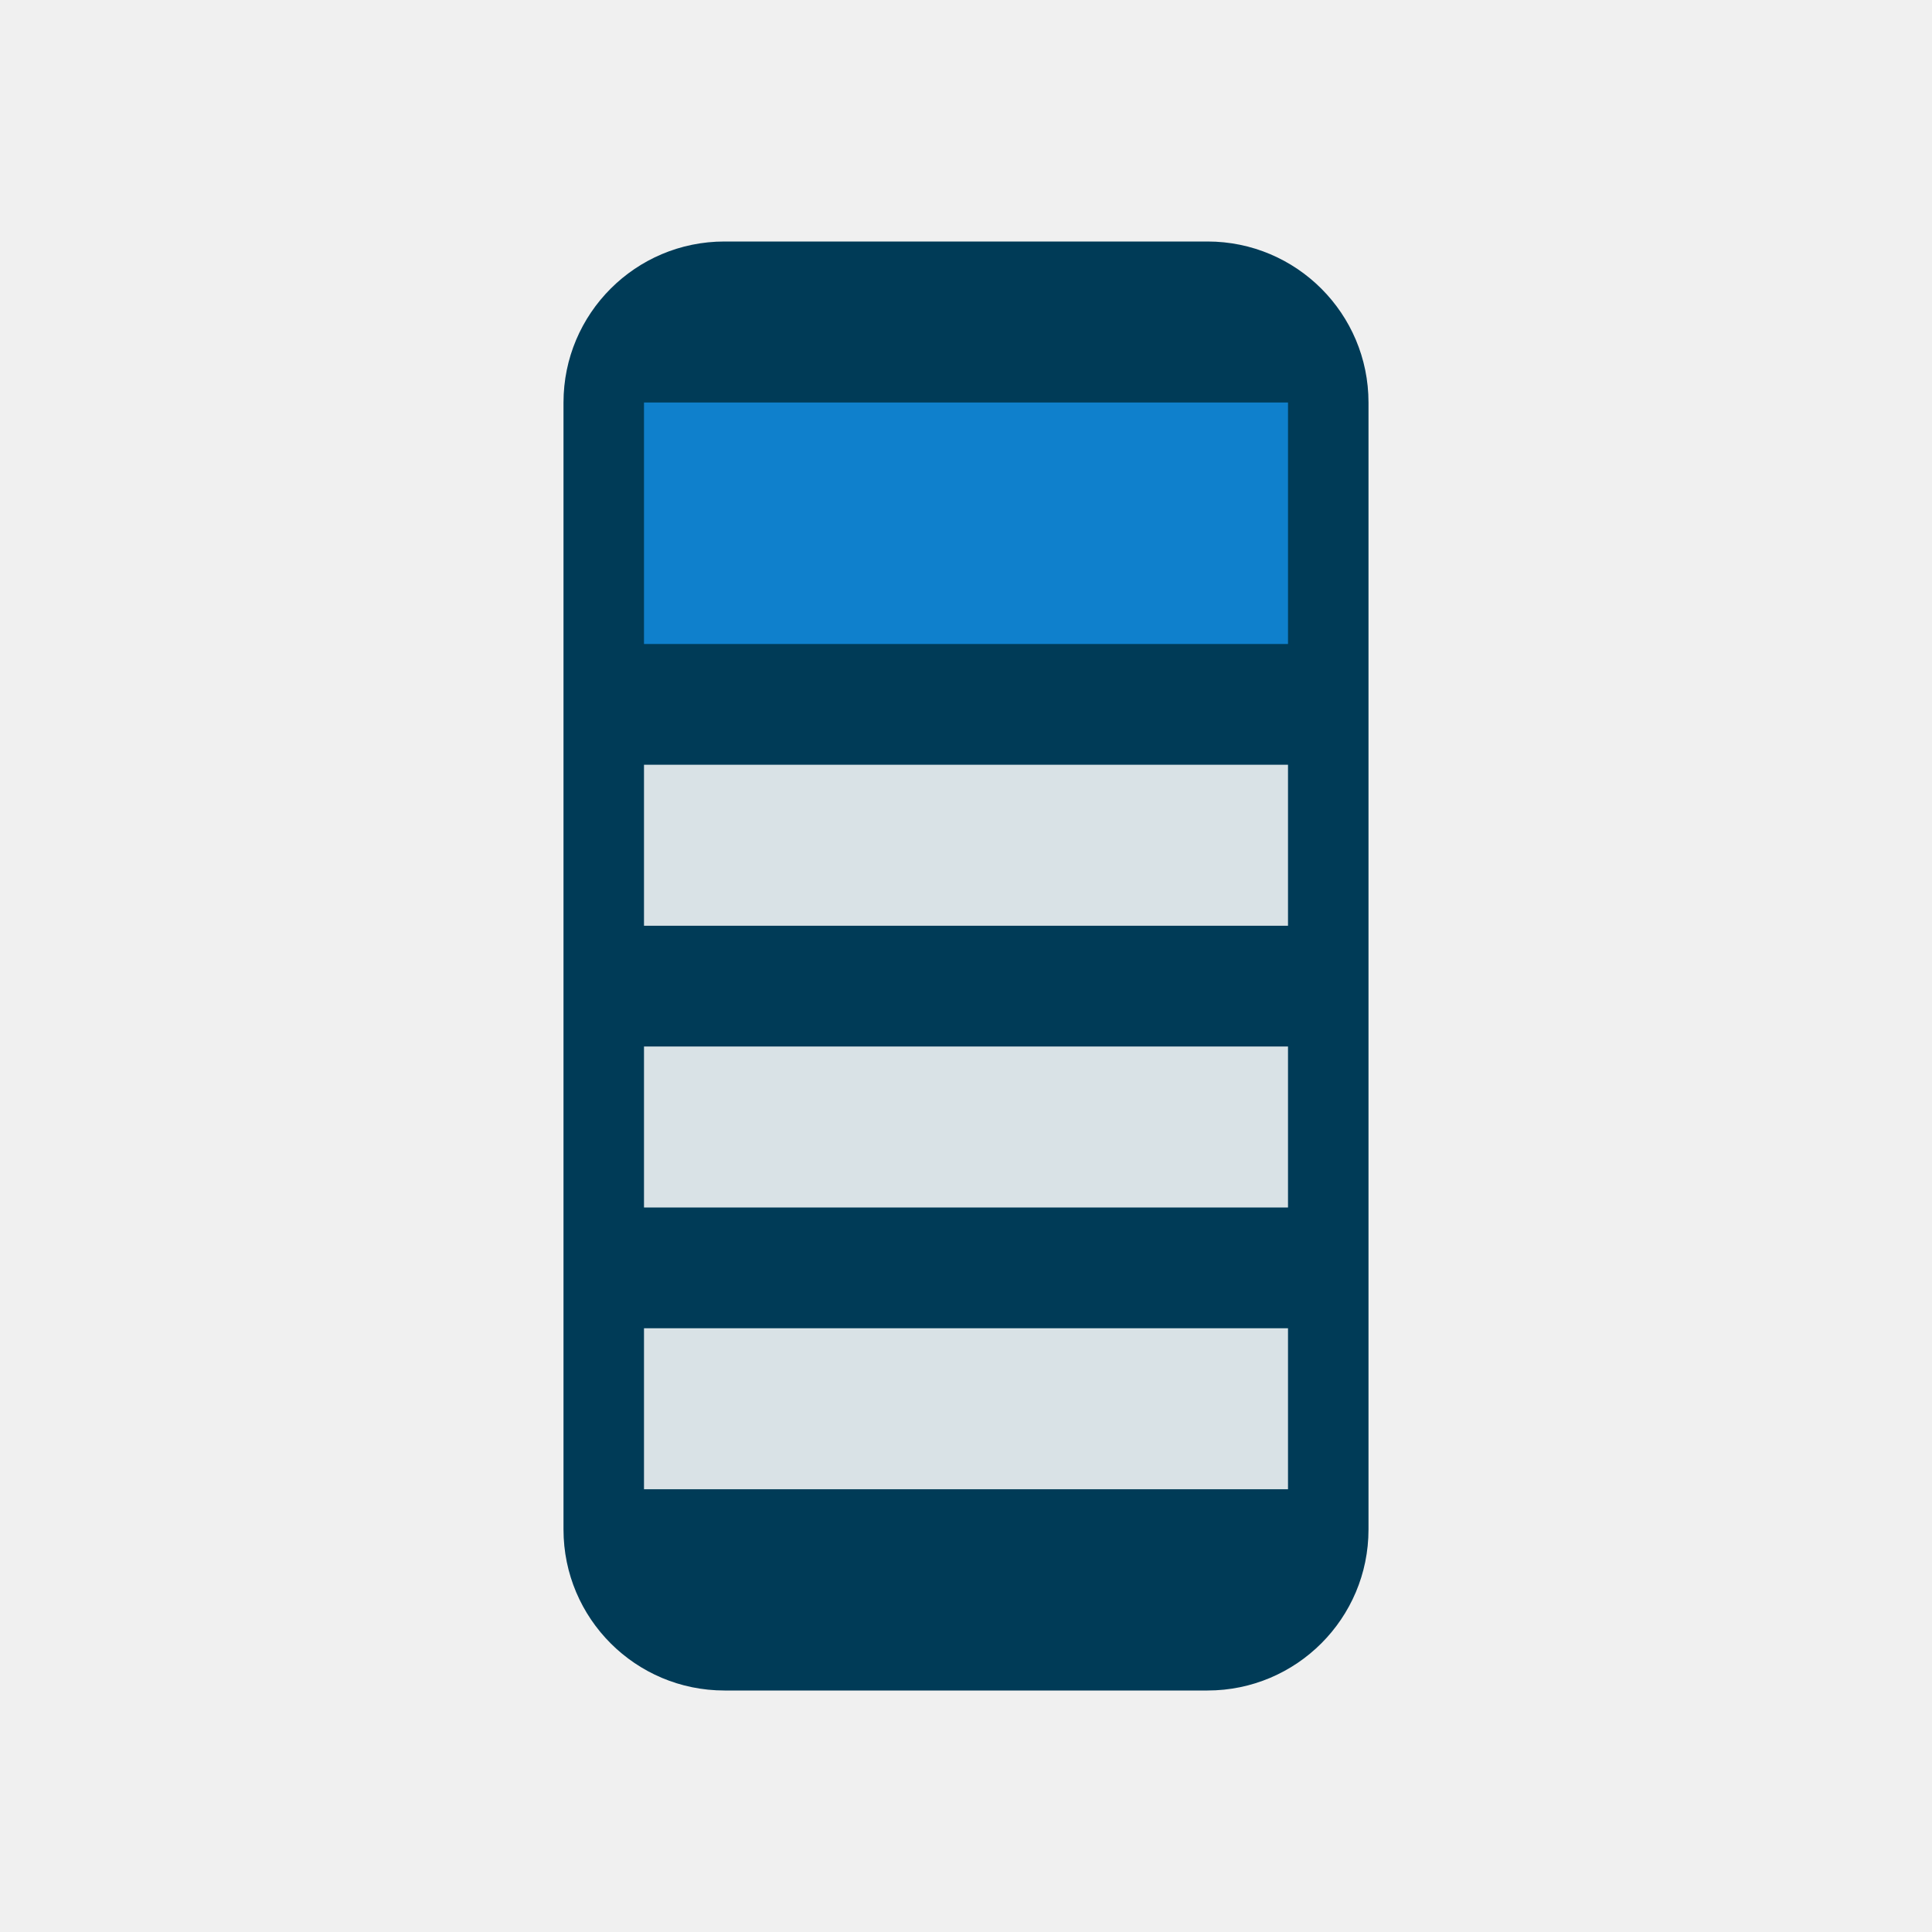
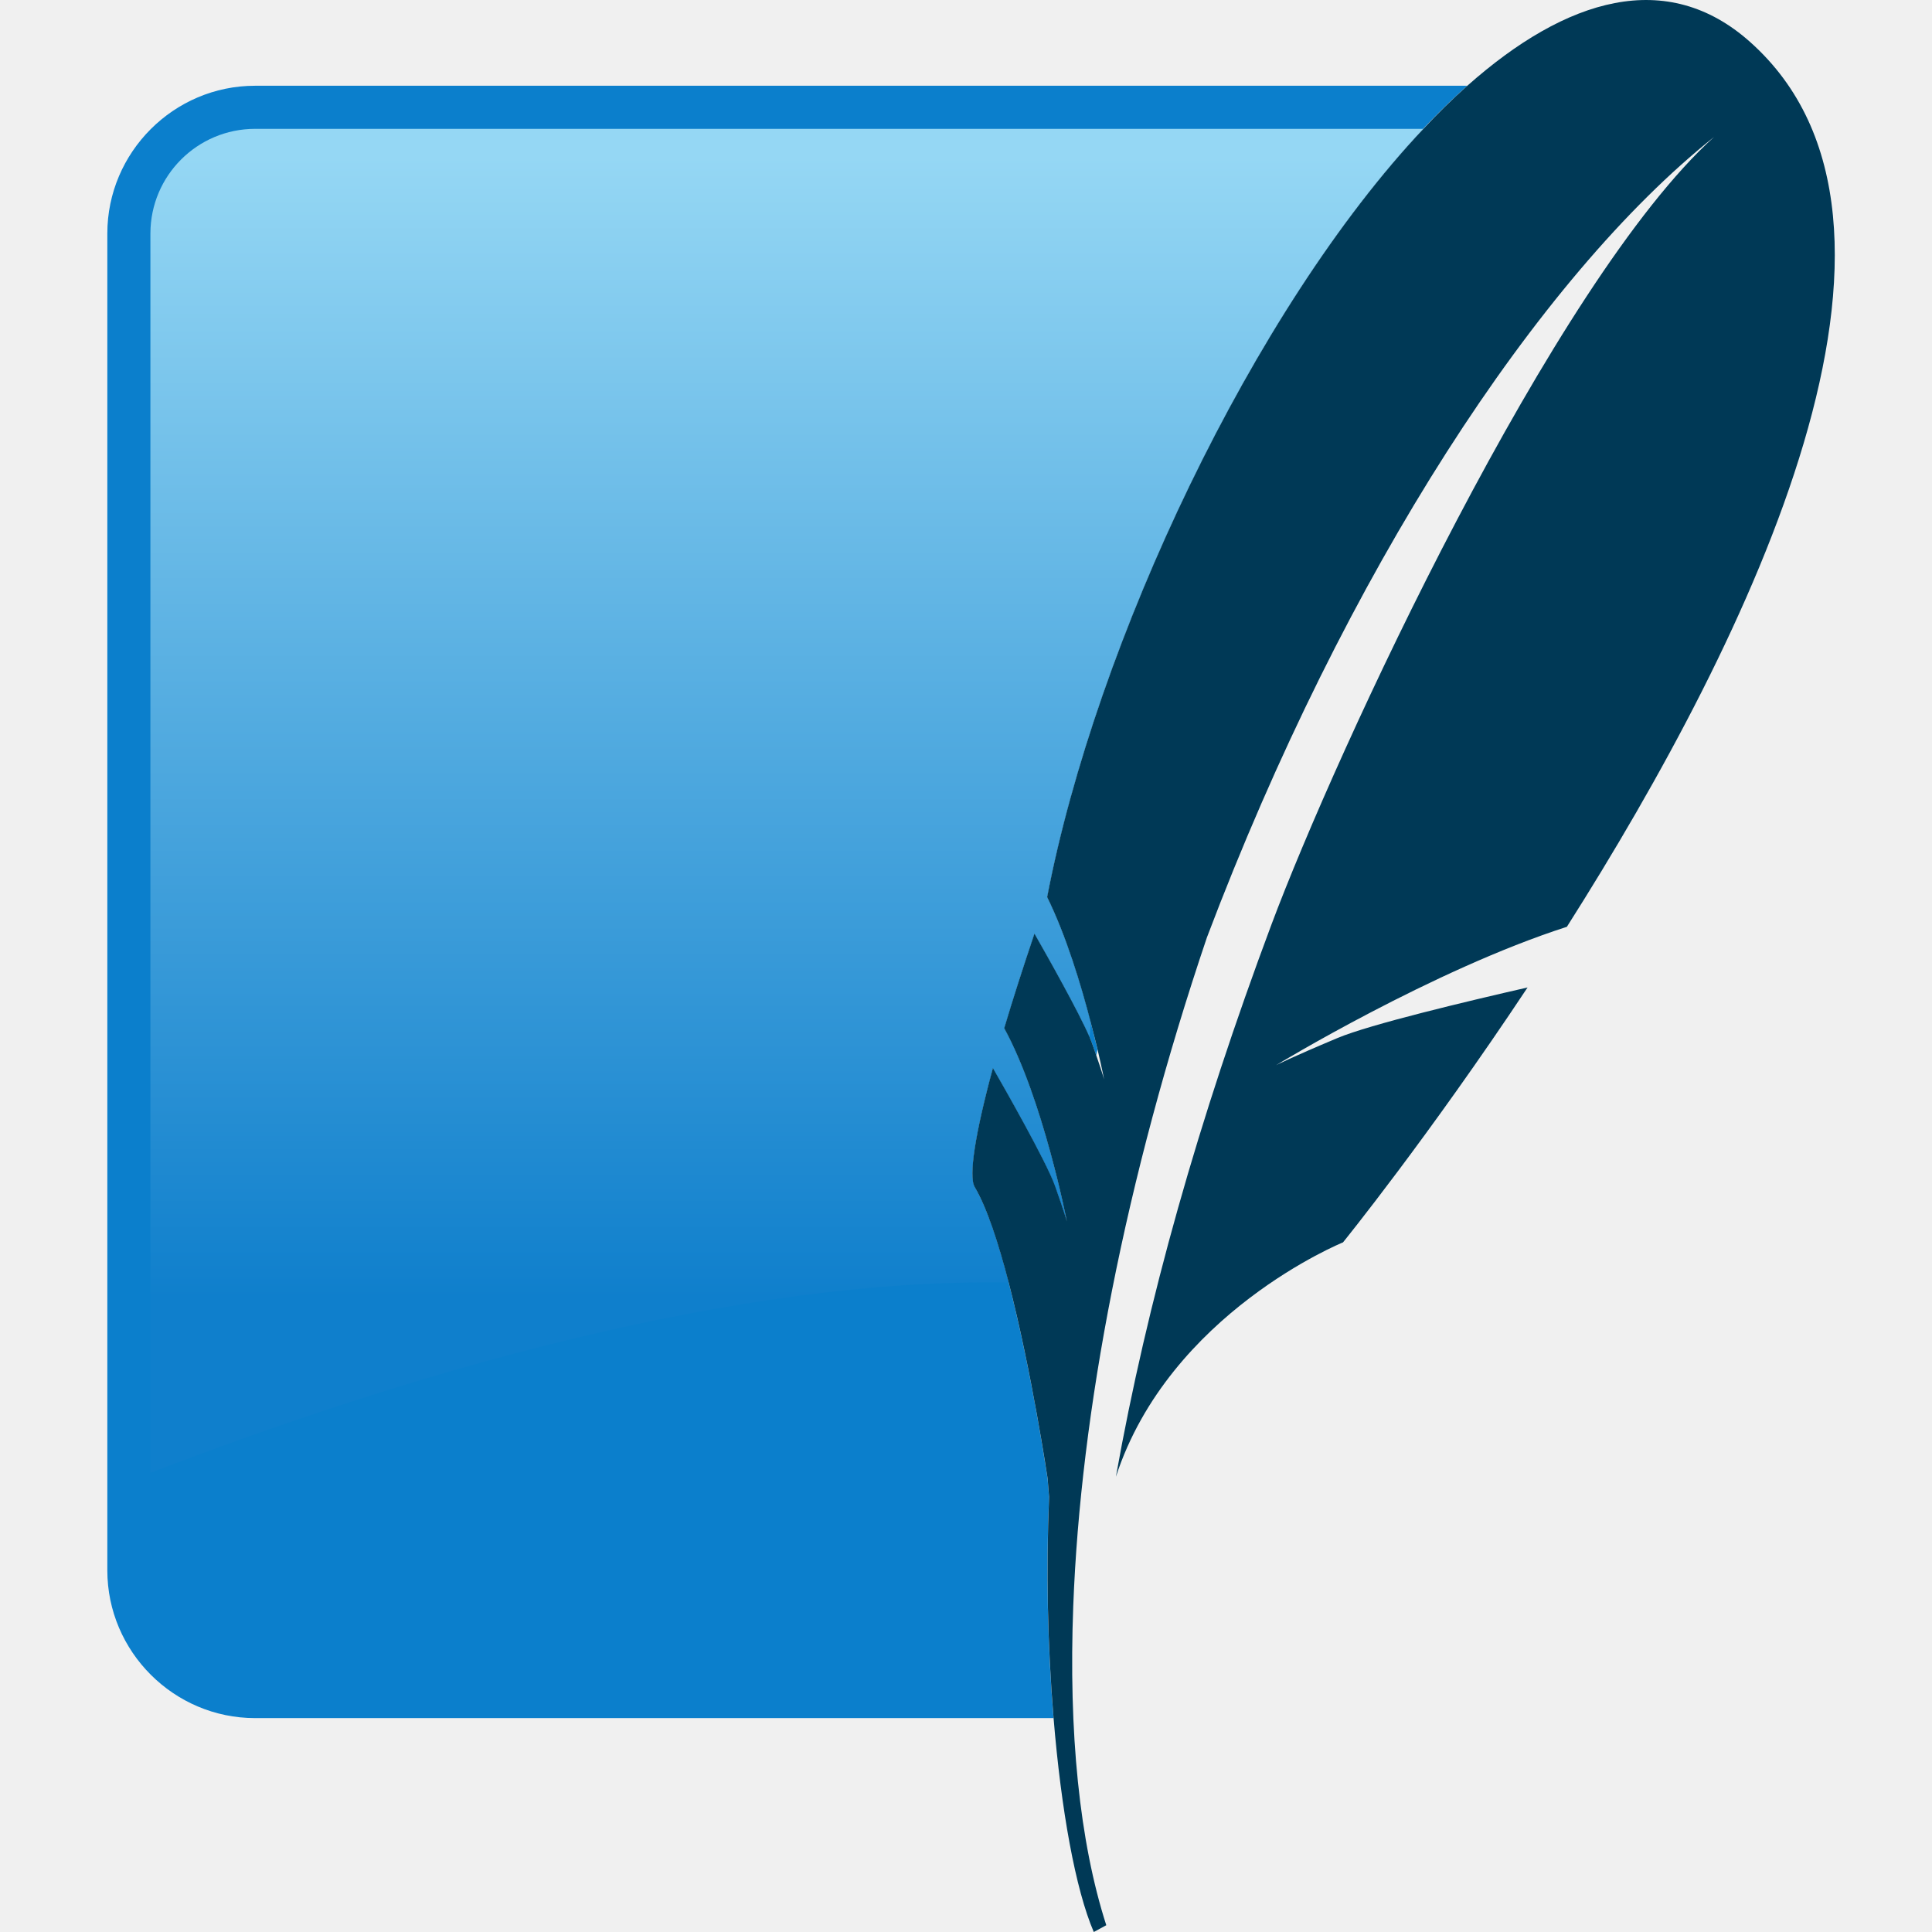
- <svg xmlns="http://www.w3.org/2000/svg" viewBox="0 0 48 48">
-   <rect x="14" y="6" width="20" height="36" rx="4" fill="#003B57" />
-   <rect x="16" y="10" width="16" height="6" fill="#0F80CC" />
-   <rect x="16" y="19" width="16" height="4" fill="#fff" opacity="0.85" />
-   <rect x="16" y="26" width="16" height="4" fill="#fff" opacity="0.85" />
-   <rect x="16" y="33" width="16" height="4" fill="#fff" opacity="0.85" />
+ <svg xmlns="http://www.w3.org/2000/svg" viewBox="0 0 128 128">
+   <defs>
+     <linearGradient id="sqlite-original-a" x1="-15.615" x2="-6.741" y1="-9.108" y2="-9.108" gradientTransform="rotate(90 -90.486 64.634) scale(9.2712)" gradientUnits="userSpaceOnUse">
+       <stop stop-color="#95d7f4" offset="0" />
+       <stop stop-color="#0f7fcc" offset=".92" />
+       <stop stop-color="#0f7fcc" offset="1" />
+     </linearGradient>
+   </defs>
+   <path d="M69.5 99.176c-.059-.73-.094-1.2-.094-1.2S67.2 83.087 64.57 78.642c-.414-.707.043-3.594 1.207-7.88.68 1.169 3.54 6.192 4.118 7.81.648 1.824.78 2.347.78 2.347s-1.57-8.082-4.144-12.797a162.286 162.286 0 012.004-6.265c.973 1.71 3.313 5.859 3.828 7.3.102.293.192.543.27.774.023-.137.05-.274.074-.414-.59-2.504-1.75-6.86-3.336-10.082 3.52-18.328 15.531-42.824 27.84-53.754H16.9c-5.387 0-9.789 4.406-9.789 9.789v88.57c0 5.383 4.406 9.789 9.79 9.789h52.897a118.657 118.657 0 01-.297-14.652" fill="#0b7fcc" />
+   <path d="M65.777 70.762c.68 1.168 3.54 6.188 4.117 7.809.649 1.824.781 2.347.781 2.347s-1.57-8.082-4.144-12.797a164.535 164.535 0 012.004-6.27c.887 1.567 2.922 5.169 3.652 6.872l.082-.961c-.648-2.496-1.633-5.766-2.898-8.328 3.242-16.871 13.68-38.97 24.926-50.898H16.899a6.94 6.94 0 00-6.934 6.933v82.11c17.527-6.731 38.664-12.88 56.855-12.614-.672-2.605-1.441-4.96-2.25-6.324-.414-.707.043-3.597 1.207-7.879" fill="url(#sqlite-original-a)" />
+   <path d="M115.95 2.781c-5.5-4.906-12.164-2.933-18.734 2.899a44.347 44.347 0 00-2.914 2.859c-11.25 11.926-21.684 34.023-24.926 50.895 1.262 2.563 2.25 5.832 2.894 8.328.168.64.32 1.242.442 1.754.285 1.207.437 1.996.437 1.996s-.101-.383-.515-1.582c-.078-.23-.168-.484-.27-.773-.043-.125-.105-.274-.172-.434-.734-1.703-2.765-5.305-3.656-6.867-.762 2.25-1.437 4.36-2.004 6.265 2.578 4.715 4.149 12.797 4.149 12.797s-.137-.523-.782-2.347c-.578-1.621-3.441-6.64-4.117-7.809-1.164 4.281-1.625 7.172-1.207 7.88.809 1.362 1.574 3.722 2.25 6.323 1.524 5.867 2.586 13.012 2.586 13.012s.031.469.094 1.2a118.653 118.653 0 00.297 14.651c.504 6.11 1.453 11.363 2.664 14.172l.828-.449c-1.781-5.535-2.504-12.793-2.188-21.156.48-12.793 3.422-28.215 8.856-44.289 9.191-24.27 21.938-43.738 33.602-53.035-10.633 9.602-25.023 40.684-29.332 52.195-4.82 12.891-8.238 24.984-10.301 36.574 3.55-10.863 15.047-15.53 15.047-15.53s5.637-6.958 12.227-16.888c-3.95.903-10.43 2.442-12.598 3.352-3.2 1.344-4.067 1.8-4.067 1.8s10.371-6.312 19.27-9.171c12.234-19.27 25.562-46.648 12.141-58.621" fill="#003956" />
</svg>
